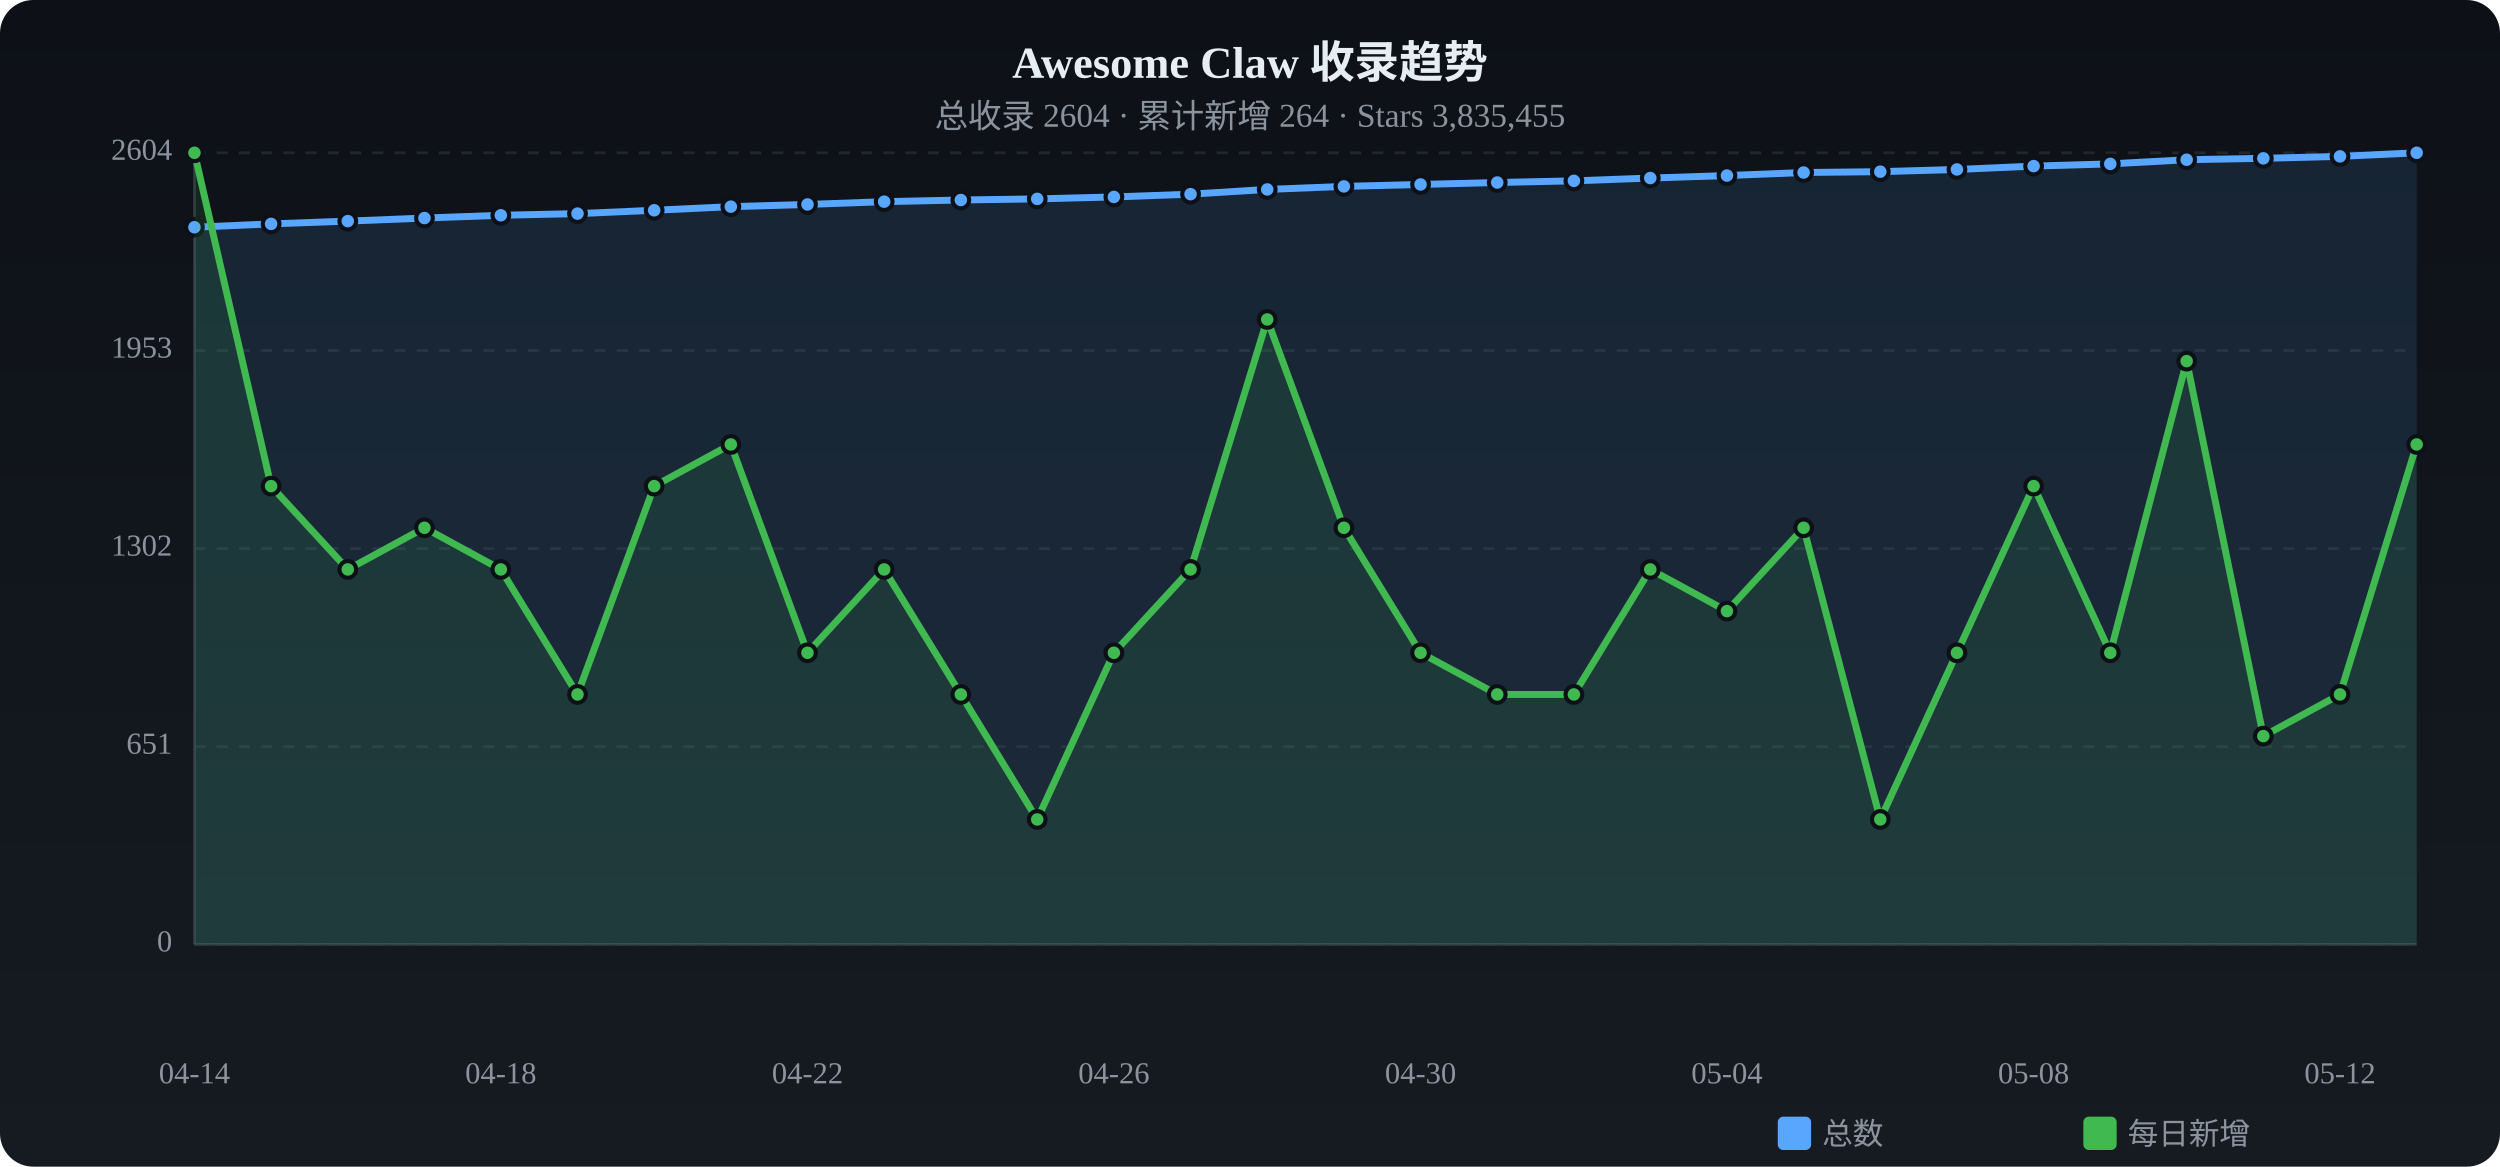
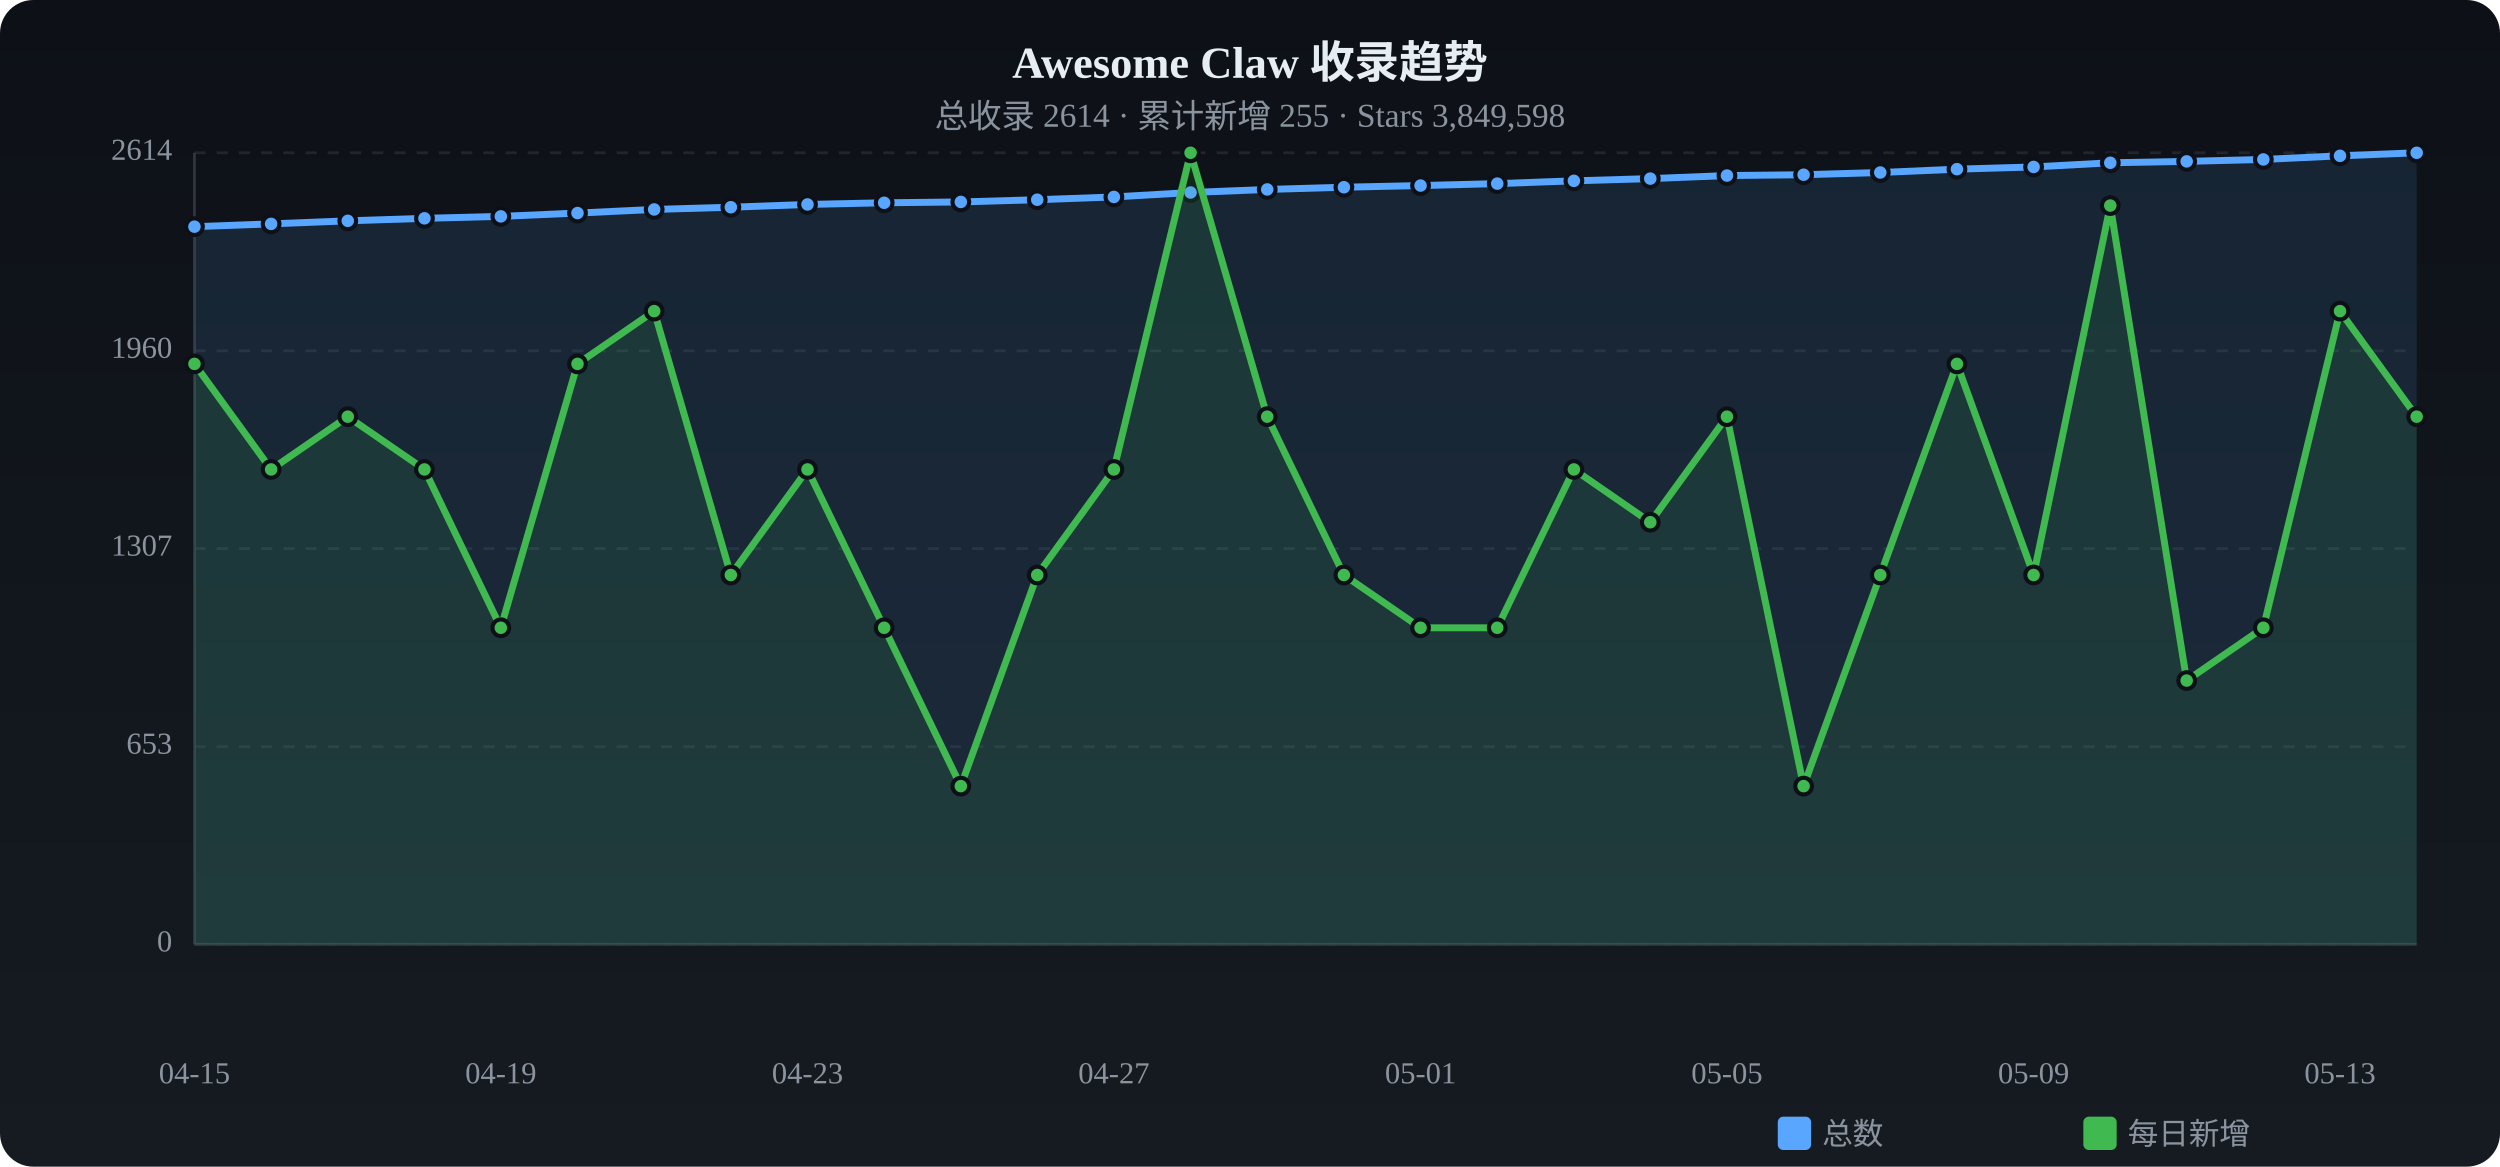
<svg xmlns="http://www.w3.org/2000/svg" viewBox="0 0 900 420" width="900" height="420">
  <defs>
    <linearGradient id="tbg" x1="0%" y1="0%" x2="0%" y2="100%">
      <stop offset="0%" stop-color="#0d1117" />
      <stop offset="100%" stop-color="#161b22" />
    </linearGradient>
  </defs>
  <rect width="900" height="420" rx="12" fill="url(#tbg)" />
  <text x="450.0" y="28" text-anchor="middle" fill="#e6edf3" font-size="16" font-weight="bold">Awesome Claw 收录趋势</text>
-   <text x="450.0" y="46" text-anchor="middle" fill="#8b949e" font-size="12">总收录 2604 · 累计新增 264 · Stars 3,835,455</text>
+   <text x="450.0" y="46" text-anchor="middle" fill="#8b949e" font-size="12">总收录 2614 · 累计新增 255 · Stars 3,849,598</text>
  <text x="62" y="340.0" text-anchor="end" fill="#8b949e" font-size="11" dominant-baseline="middle">0</text>
  <line x1="70" y1="340.0" x2="870" y2="340.0" stroke="#21262d" stroke-dasharray="4 4" />
-   <text x="62" y="268.8" text-anchor="end" fill="#8b949e" font-size="11" dominant-baseline="middle">651</text>
+   <text x="62" y="268.8" text-anchor="end" fill="#8b949e" font-size="11" dominant-baseline="middle">653</text>
  <line x1="70" y1="268.8" x2="870" y2="268.8" stroke="#21262d" stroke-dasharray="4 4" />
-   <text x="62" y="197.5" text-anchor="end" fill="#8b949e" font-size="11" dominant-baseline="middle">1302</text>
+   <text x="62" y="197.5" text-anchor="end" fill="#8b949e" font-size="11" dominant-baseline="middle">1307</text>
  <line x1="70" y1="197.5" x2="870" y2="197.5" stroke="#21262d" stroke-dasharray="4 4" />
-   <text x="62" y="126.2" text-anchor="end" fill="#8b949e" font-size="11" dominant-baseline="middle">1953</text>
-   <line x1="70" y1="126.2" x2="870" y2="126.2" stroke="#21262d" stroke-dasharray="4 4" />
-   <text x="62" y="55.0" text-anchor="end" fill="#8b949e" font-size="11" dominant-baseline="middle">2604</text>
+   <text x="62" y="126.3" text-anchor="end" fill="#8b949e" font-size="11" dominant-baseline="middle">1960</text>
+   <line x1="70" y1="126.3" x2="870" y2="126.3" stroke="#21262d" stroke-dasharray="4 4" />
+   <text x="62" y="55.0" text-anchor="end" fill="#8b949e" font-size="11" dominant-baseline="middle">2614</text>
  <line x1="70" y1="55.0" x2="870" y2="55.0" stroke="#21262d" stroke-dasharray="4 4" />
  <line x1="70" y1="55" x2="70" y2="340" stroke="#30363d" />
  <line x1="70" y1="340" x2="870" y2="340" stroke="#30363d" />
-   <path d="M70.0,81.8 L97.6,80.6 L125.2,79.6 L152.8,78.5 L180.3,77.5 L207.9,76.9 L235.5,75.7 L263.1,74.4 L290.7,73.6 L318.3,72.6 L345.9,72.0 L373.4,71.6 L401.0,70.9 L428.6,69.9 L456.2,68.2 L483.8,67.1 L511.4,66.4 L539.0,65.7 L566.6,65.1 L594.1,64.1 L621.7,63.2 L649.3,62.1 L676.9,61.8 L704.5,61.0 L732.1,59.8 L759.7,59.0 L787.2,57.5 L814.8,57.0 L842.4,56.3 L870.0,55.0 L870.0,340 L70.0,340 Z" fill="#58a6ff" opacity="0.12" />
-   <polyline points="70.0,81.8 97.6,80.6 125.2,79.6 152.8,78.5 180.3,77.5 207.9,76.9 235.5,75.7 263.1,74.4 290.7,73.6 318.3,72.6 345.9,72.0 373.4,71.6 401.0,70.9 428.6,69.9 456.2,68.2 483.8,67.1 511.4,66.4 539.0,65.7 566.6,65.1 594.1,64.1 621.7,63.2 649.3,62.1 676.9,61.8 704.5,61.0 732.1,59.8 759.7,59.0 787.2,57.5 814.8,57.0 842.4,56.3 870.0,55.0" fill="none" stroke="#58a6ff" stroke-width="2.5" stroke-linecap="round" stroke-linejoin="round" />
-   <circle cx="70.0" cy="81.8" r="3" fill="#58a6ff" stroke="#0d1117" stroke-width="1.5" />
+   <path d="M70.0,81.6 L97.6,80.6 L125.2,79.5 L152.8,78.6 L180.3,77.9 L207.9,76.7 L235.5,75.4 L263.1,74.6 L290.7,73.6 L318.3,73.0 L345.9,72.7 L373.4,71.9 L401.0,70.9 L428.6,69.3 L456.2,68.2 L483.8,67.4 L511.4,66.8 L539.0,66.1 L566.6,65.1 L594.1,64.3 L621.7,63.2 L649.3,62.9 L676.9,62.1 L704.5,60.9 L732.1,60.1 L759.7,58.6 L787.2,58.1 L814.8,57.4 L842.4,56.1 L870.0,55.0 L870.0,340 L70.0,340 Z" fill="#58a6ff" opacity="0.12" />
+   <polyline points="70.0,81.6 97.6,80.6 125.2,79.5 152.8,78.6 180.3,77.9 207.9,76.7 235.5,75.4 263.1,74.6 290.7,73.6 318.3,73.0 345.9,72.7 373.4,71.9 401.0,70.9 428.6,69.3 456.2,68.2 483.8,67.4 511.4,66.8 539.0,66.1 566.6,65.1 594.1,64.3 621.7,63.2 649.3,62.9 676.9,62.1 704.5,60.9 732.1,60.1 759.7,58.6 787.2,58.1 814.8,57.4 842.4,56.1 870.0,55.0" fill="none" stroke="#58a6ff" stroke-width="2.5" stroke-linecap="round" stroke-linejoin="round" />
+   <circle cx="70.0" cy="81.6" r="3" fill="#58a6ff" stroke="#0d1117" stroke-width="1.5" />
  <circle cx="97.6" cy="80.6" r="3" fill="#58a6ff" stroke="#0d1117" stroke-width="1.5" />
-   <circle cx="125.2" cy="79.6" r="3" fill="#58a6ff" stroke="#0d1117" stroke-width="1.5" />
-   <circle cx="152.8" cy="78.5" r="3" fill="#58a6ff" stroke="#0d1117" stroke-width="1.5" />
-   <circle cx="180.3" cy="77.5" r="3" fill="#58a6ff" stroke="#0d1117" stroke-width="1.5" />
-   <circle cx="207.9" cy="76.9" r="3" fill="#58a6ff" stroke="#0d1117" stroke-width="1.5" />
-   <circle cx="235.5" cy="75.7" r="3" fill="#58a6ff" stroke="#0d1117" stroke-width="1.5" />
-   <circle cx="263.1" cy="74.4" r="3" fill="#58a6ff" stroke="#0d1117" stroke-width="1.5" />
+   <circle cx="125.2" cy="79.5" r="3" fill="#58a6ff" stroke="#0d1117" stroke-width="1.5" />
+   <circle cx="152.8" cy="78.6" r="3" fill="#58a6ff" stroke="#0d1117" stroke-width="1.5" />
+   <circle cx="180.3" cy="77.9" r="3" fill="#58a6ff" stroke="#0d1117" stroke-width="1.5" />
+   <circle cx="207.9" cy="76.7" r="3" fill="#58a6ff" stroke="#0d1117" stroke-width="1.5" />
+   <circle cx="235.5" cy="75.4" r="3" fill="#58a6ff" stroke="#0d1117" stroke-width="1.5" />
+   <circle cx="263.1" cy="74.6" r="3" fill="#58a6ff" stroke="#0d1117" stroke-width="1.5" />
  <circle cx="290.7" cy="73.6" r="3" fill="#58a6ff" stroke="#0d1117" stroke-width="1.5" />
-   <circle cx="318.3" cy="72.6" r="3" fill="#58a6ff" stroke="#0d1117" stroke-width="1.5" />
-   <circle cx="345.9" cy="72.0" r="3" fill="#58a6ff" stroke="#0d1117" stroke-width="1.5" />
-   <circle cx="373.4" cy="71.6" r="3" fill="#58a6ff" stroke="#0d1117" stroke-width="1.5" />
+   <circle cx="318.3" cy="73.0" r="3" fill="#58a6ff" stroke="#0d1117" stroke-width="1.5" />
+   <circle cx="345.9" cy="72.7" r="3" fill="#58a6ff" stroke="#0d1117" stroke-width="1.5" />
+   <circle cx="373.4" cy="71.9" r="3" fill="#58a6ff" stroke="#0d1117" stroke-width="1.5" />
  <circle cx="401.0" cy="70.9" r="3" fill="#58a6ff" stroke="#0d1117" stroke-width="1.5" />
-   <circle cx="428.6" cy="69.9" r="3" fill="#58a6ff" stroke="#0d1117" stroke-width="1.5" />
+   <circle cx="428.6" cy="69.3" r="3" fill="#58a6ff" stroke="#0d1117" stroke-width="1.5" />
  <circle cx="456.2" cy="68.2" r="3" fill="#58a6ff" stroke="#0d1117" stroke-width="1.5" />
-   <circle cx="483.8" cy="67.1" r="3" fill="#58a6ff" stroke="#0d1117" stroke-width="1.5" />
-   <circle cx="511.4" cy="66.4" r="3" fill="#58a6ff" stroke="#0d1117" stroke-width="1.5" />
-   <circle cx="539.0" cy="65.7" r="3" fill="#58a6ff" stroke="#0d1117" stroke-width="1.5" />
+   <circle cx="483.8" cy="67.4" r="3" fill="#58a6ff" stroke="#0d1117" stroke-width="1.5" />
+   <circle cx="511.4" cy="66.8" r="3" fill="#58a6ff" stroke="#0d1117" stroke-width="1.5" />
+   <circle cx="539.0" cy="66.1" r="3" fill="#58a6ff" stroke="#0d1117" stroke-width="1.5" />
  <circle cx="566.6" cy="65.1" r="3" fill="#58a6ff" stroke="#0d1117" stroke-width="1.5" />
-   <circle cx="594.1" cy="64.1" r="3" fill="#58a6ff" stroke="#0d1117" stroke-width="1.5" />
+   <circle cx="594.1" cy="64.3" r="3" fill="#58a6ff" stroke="#0d1117" stroke-width="1.5" />
  <circle cx="621.7" cy="63.2" r="3" fill="#58a6ff" stroke="#0d1117" stroke-width="1.5" />
-   <circle cx="649.3" cy="62.1" r="3" fill="#58a6ff" stroke="#0d1117" stroke-width="1.5" />
-   <circle cx="676.9" cy="61.8" r="3" fill="#58a6ff" stroke="#0d1117" stroke-width="1.5" />
-   <circle cx="704.5" cy="61.0" r="3" fill="#58a6ff" stroke="#0d1117" stroke-width="1.5" />
-   <circle cx="732.1" cy="59.8" r="3" fill="#58a6ff" stroke="#0d1117" stroke-width="1.5" />
-   <circle cx="759.7" cy="59.0" r="3" fill="#58a6ff" stroke="#0d1117" stroke-width="1.5" />
-   <circle cx="787.2" cy="57.5" r="3" fill="#58a6ff" stroke="#0d1117" stroke-width="1.5" />
-   <circle cx="814.8" cy="57.0" r="3" fill="#58a6ff" stroke="#0d1117" stroke-width="1.5" />
-   <circle cx="842.4" cy="56.3" r="3" fill="#58a6ff" stroke="#0d1117" stroke-width="1.5" />
+   <circle cx="649.3" cy="62.9" r="3" fill="#58a6ff" stroke="#0d1117" stroke-width="1.5" />
+   <circle cx="676.9" cy="62.1" r="3" fill="#58a6ff" stroke="#0d1117" stroke-width="1.5" />
+   <circle cx="704.5" cy="60.9" r="3" fill="#58a6ff" stroke="#0d1117" stroke-width="1.5" />
+   <circle cx="732.1" cy="60.1" r="3" fill="#58a6ff" stroke="#0d1117" stroke-width="1.5" />
+   <circle cx="759.7" cy="58.6" r="3" fill="#58a6ff" stroke="#0d1117" stroke-width="1.5" />
+   <circle cx="787.2" cy="58.1" r="3" fill="#58a6ff" stroke="#0d1117" stroke-width="1.5" />
+   <circle cx="814.8" cy="57.4" r="3" fill="#58a6ff" stroke="#0d1117" stroke-width="1.5" />
+   <circle cx="842.4" cy="56.1" r="3" fill="#58a6ff" stroke="#0d1117" stroke-width="1.5" />
  <circle cx="870.0" cy="55.0" r="3" fill="#58a6ff" stroke="#0d1117" stroke-width="1.5" />
-   <path d="M70.0,55.0 L97.6,175.0 L125.2,205.0 L152.8,190.0 L180.3,205.0 L207.9,250.0 L235.5,175.0 L263.1,160.0 L290.7,235.0 L318.3,205.0 L345.9,250.0 L373.4,295.0 L401.0,235.0 L428.6,205.0 L456.2,115.0 L483.8,190.0 L511.4,235.0 L539.0,250.0 L566.6,250.0 L594.1,205.0 L621.7,220.0 L649.3,190.0 L676.9,295.0 L704.5,235.0 L732.1,175.0 L759.7,235.0 L787.2,130.0 L814.8,265.0 L842.4,250.0 L870.0,160.0 L870.0,340 L70.0,340 Z" fill="#3fb950" opacity="0.12" />
-   <polyline points="70.0,55.0 97.6,175.0 125.2,205.0 152.8,190.0 180.3,205.0 207.9,250.0 235.5,175.0 263.1,160.0 290.7,235.0 318.3,205.0 345.9,250.0 373.4,295.0 401.0,235.0 428.6,205.0 456.2,115.0 483.8,190.0 511.4,235.0 539.0,250.0 566.6,250.0 594.1,205.0 621.7,220.0 649.3,190.0 676.9,295.0 704.5,235.0 732.1,175.0 759.7,235.0 787.2,130.0 814.8,265.0 842.4,250.0 870.0,160.0" fill="none" stroke="#3fb950" stroke-width="2.5" stroke-linecap="round" stroke-linejoin="round" />
-   <circle cx="70.0" cy="55.0" r="3" fill="#3fb950" stroke="#0d1117" stroke-width="1.5" />
-   <circle cx="97.6" cy="175.0" r="3" fill="#3fb950" stroke="#0d1117" stroke-width="1.5" />
-   <circle cx="125.2" cy="205.0" r="3" fill="#3fb950" stroke="#0d1117" stroke-width="1.5" />
-   <circle cx="152.8" cy="190.0" r="3" fill="#3fb950" stroke="#0d1117" stroke-width="1.5" />
-   <circle cx="180.3" cy="205.0" r="3" fill="#3fb950" stroke="#0d1117" stroke-width="1.5" />
-   <circle cx="207.9" cy="250.0" r="3" fill="#3fb950" stroke="#0d1117" stroke-width="1.5" />
-   <circle cx="235.5" cy="175.0" r="3" fill="#3fb950" stroke="#0d1117" stroke-width="1.5" />
-   <circle cx="263.1" cy="160.0" r="3" fill="#3fb950" stroke="#0d1117" stroke-width="1.5" />
-   <circle cx="290.7" cy="235.0" r="3" fill="#3fb950" stroke="#0d1117" stroke-width="1.5" />
-   <circle cx="318.3" cy="205.0" r="3" fill="#3fb950" stroke="#0d1117" stroke-width="1.5" />
-   <circle cx="345.9" cy="250.0" r="3" fill="#3fb950" stroke="#0d1117" stroke-width="1.5" />
-   <circle cx="373.4" cy="295.0" r="3" fill="#3fb950" stroke="#0d1117" stroke-width="1.5" />
-   <circle cx="401.0" cy="235.0" r="3" fill="#3fb950" stroke="#0d1117" stroke-width="1.5" />
-   <circle cx="428.6" cy="205.0" r="3" fill="#3fb950" stroke="#0d1117" stroke-width="1.5" />
-   <circle cx="456.2" cy="115.0" r="3" fill="#3fb950" stroke="#0d1117" stroke-width="1.5" />
-   <circle cx="483.8" cy="190.0" r="3" fill="#3fb950" stroke="#0d1117" stroke-width="1.5" />
-   <circle cx="511.4" cy="235.0" r="3" fill="#3fb950" stroke="#0d1117" stroke-width="1.5" />
-   <circle cx="539.0" cy="250.0" r="3" fill="#3fb950" stroke="#0d1117" stroke-width="1.5" />
-   <circle cx="566.6" cy="250.0" r="3" fill="#3fb950" stroke="#0d1117" stroke-width="1.5" />
-   <circle cx="594.1" cy="205.0" r="3" fill="#3fb950" stroke="#0d1117" stroke-width="1.5" />
-   <circle cx="621.7" cy="220.0" r="3" fill="#3fb950" stroke="#0d1117" stroke-width="1.5" />
-   <circle cx="649.3" cy="190.0" r="3" fill="#3fb950" stroke="#0d1117" stroke-width="1.5" />
-   <circle cx="676.9" cy="295.0" r="3" fill="#3fb950" stroke="#0d1117" stroke-width="1.5" />
-   <circle cx="704.5" cy="235.0" r="3" fill="#3fb950" stroke="#0d1117" stroke-width="1.5" />
-   <circle cx="732.1" cy="175.0" r="3" fill="#3fb950" stroke="#0d1117" stroke-width="1.5" />
-   <circle cx="759.7" cy="235.0" r="3" fill="#3fb950" stroke="#0d1117" stroke-width="1.5" />
-   <circle cx="787.2" cy="130.0" r="3" fill="#3fb950" stroke="#0d1117" stroke-width="1.5" />
-   <circle cx="814.8" cy="265.0" r="3" fill="#3fb950" stroke="#0d1117" stroke-width="1.5" />
-   <circle cx="842.4" cy="250.0" r="3" fill="#3fb950" stroke="#0d1117" stroke-width="1.5" />
-   <circle cx="870.0" cy="160.0" r="3" fill="#3fb950" stroke="#0d1117" stroke-width="1.5" />
-   <text x="70.0" y="390" text-anchor="middle" fill="#8b949e" font-size="11">04-14</text>
-   <text x="180.3" y="390" text-anchor="middle" fill="#8b949e" font-size="11">04-18</text>
-   <text x="290.7" y="390" text-anchor="middle" fill="#8b949e" font-size="11">04-22</text>
-   <text x="401.0" y="390" text-anchor="middle" fill="#8b949e" font-size="11">04-26</text>
-   <text x="511.4" y="390" text-anchor="middle" fill="#8b949e" font-size="11">04-30</text>
-   <text x="621.7" y="390" text-anchor="middle" fill="#8b949e" font-size="11">05-04</text>
-   <text x="732.1" y="390" text-anchor="middle" fill="#8b949e" font-size="11">05-08</text>
-   <text x="842.4" y="390" text-anchor="middle" fill="#8b949e" font-size="11">05-12</text>
+   <path d="M70.0,131.0 L97.6,169.0 L125.2,150.0 L152.8,169.0 L180.3,226.0 L207.9,131.0 L235.5,112.0 L263.1,207.0 L290.7,169.0 L318.3,226.0 L345.9,283.0 L373.4,207.0 L401.0,169.0 L428.6,55.0 L456.2,150.0 L483.8,207.0 L511.4,226.0 L539.0,226.0 L566.6,169.0 L594.1,188.0 L621.7,150.0 L649.3,283.0 L676.9,207.0 L704.5,131.0 L732.1,207.0 L759.7,74.0 L787.2,245.0 L814.8,226.0 L842.4,112.0 L870.0,150.0 L870.0,340 L70.0,340 Z" fill="#3fb950" opacity="0.12" />
+   <polyline points="70.0,131.0 97.6,169.0 125.2,150.0 152.8,169.0 180.3,226.0 207.9,131.0 235.5,112.0 263.1,207.0 290.7,169.0 318.3,226.0 345.9,283.0 373.4,207.0 401.0,169.0 428.6,55.0 456.2,150.0 483.8,207.0 511.4,226.0 539.0,226.0 566.6,169.0 594.1,188.0 621.7,150.0 649.3,283.0 676.9,207.0 704.5,131.0 732.1,207.0 759.7,74.0 787.2,245.0 814.8,226.0 842.4,112.0 870.0,150.0" fill="none" stroke="#3fb950" stroke-width="2.5" stroke-linecap="round" stroke-linejoin="round" />
+   <circle cx="70.0" cy="131.0" r="3" fill="#3fb950" stroke="#0d1117" stroke-width="1.5" />
+   <circle cx="97.6" cy="169.0" r="3" fill="#3fb950" stroke="#0d1117" stroke-width="1.5" />
+   <circle cx="125.2" cy="150.0" r="3" fill="#3fb950" stroke="#0d1117" stroke-width="1.5" />
+   <circle cx="152.8" cy="169.0" r="3" fill="#3fb950" stroke="#0d1117" stroke-width="1.5" />
+   <circle cx="180.3" cy="226.0" r="3" fill="#3fb950" stroke="#0d1117" stroke-width="1.5" />
+   <circle cx="207.9" cy="131.0" r="3" fill="#3fb950" stroke="#0d1117" stroke-width="1.5" />
+   <circle cx="235.5" cy="112.0" r="3" fill="#3fb950" stroke="#0d1117" stroke-width="1.5" />
+   <circle cx="263.1" cy="207.0" r="3" fill="#3fb950" stroke="#0d1117" stroke-width="1.5" />
+   <circle cx="290.7" cy="169.0" r="3" fill="#3fb950" stroke="#0d1117" stroke-width="1.5" />
+   <circle cx="318.3" cy="226.0" r="3" fill="#3fb950" stroke="#0d1117" stroke-width="1.5" />
+   <circle cx="345.9" cy="283.0" r="3" fill="#3fb950" stroke="#0d1117" stroke-width="1.5" />
+   <circle cx="373.4" cy="207.0" r="3" fill="#3fb950" stroke="#0d1117" stroke-width="1.5" />
+   <circle cx="401.0" cy="169.0" r="3" fill="#3fb950" stroke="#0d1117" stroke-width="1.5" />
+   <circle cx="428.6" cy="55.0" r="3" fill="#3fb950" stroke="#0d1117" stroke-width="1.5" />
+   <circle cx="456.2" cy="150.0" r="3" fill="#3fb950" stroke="#0d1117" stroke-width="1.5" />
+   <circle cx="483.8" cy="207.0" r="3" fill="#3fb950" stroke="#0d1117" stroke-width="1.5" />
+   <circle cx="511.4" cy="226.0" r="3" fill="#3fb950" stroke="#0d1117" stroke-width="1.5" />
+   <circle cx="539.0" cy="226.0" r="3" fill="#3fb950" stroke="#0d1117" stroke-width="1.5" />
+   <circle cx="566.6" cy="169.0" r="3" fill="#3fb950" stroke="#0d1117" stroke-width="1.5" />
+   <circle cx="594.1" cy="188.0" r="3" fill="#3fb950" stroke="#0d1117" stroke-width="1.5" />
+   <circle cx="621.7" cy="150.0" r="3" fill="#3fb950" stroke="#0d1117" stroke-width="1.5" />
+   <circle cx="649.3" cy="283.0" r="3" fill="#3fb950" stroke="#0d1117" stroke-width="1.5" />
+   <circle cx="676.9" cy="207.0" r="3" fill="#3fb950" stroke="#0d1117" stroke-width="1.5" />
+   <circle cx="704.5" cy="131.0" r="3" fill="#3fb950" stroke="#0d1117" stroke-width="1.5" />
+   <circle cx="732.1" cy="207.0" r="3" fill="#3fb950" stroke="#0d1117" stroke-width="1.5" />
+   <circle cx="759.7" cy="74.0" r="3" fill="#3fb950" stroke="#0d1117" stroke-width="1.5" />
+   <circle cx="787.2" cy="245.0" r="3" fill="#3fb950" stroke="#0d1117" stroke-width="1.5" />
+   <circle cx="814.8" cy="226.0" r="3" fill="#3fb950" stroke="#0d1117" stroke-width="1.5" />
+   <circle cx="842.4" cy="112.0" r="3" fill="#3fb950" stroke="#0d1117" stroke-width="1.5" />
+   <circle cx="870.0" cy="150.0" r="3" fill="#3fb950" stroke="#0d1117" stroke-width="1.5" />
+   <text x="70.0" y="390" text-anchor="middle" fill="#8b949e" font-size="11">04-15</text>
+   <text x="180.3" y="390" text-anchor="middle" fill="#8b949e" font-size="11">04-19</text>
+   <text x="290.7" y="390" text-anchor="middle" fill="#8b949e" font-size="11">04-23</text>
+   <text x="401.0" y="390" text-anchor="middle" fill="#8b949e" font-size="11">04-27</text>
+   <text x="511.4" y="390" text-anchor="middle" fill="#8b949e" font-size="11">05-01</text>
+   <text x="621.7" y="390" text-anchor="middle" fill="#8b949e" font-size="11">05-05</text>
+   <text x="732.1" y="390" text-anchor="middle" fill="#8b949e" font-size="11">05-09</text>
+   <text x="842.4" y="390" text-anchor="middle" fill="#8b949e" font-size="11">05-13</text>
  <rect x="640" y="402" width="12" height="12" rx="2" fill="#58a6ff" />
  <text x="656" y="412" fill="#8b949e" font-size="11">总数</text>
  <rect x="750" y="402" width="12" height="12" rx="2" fill="#3fb950" />
  <text x="766" y="412" fill="#8b949e" font-size="11">每日新增</text>
</svg>
